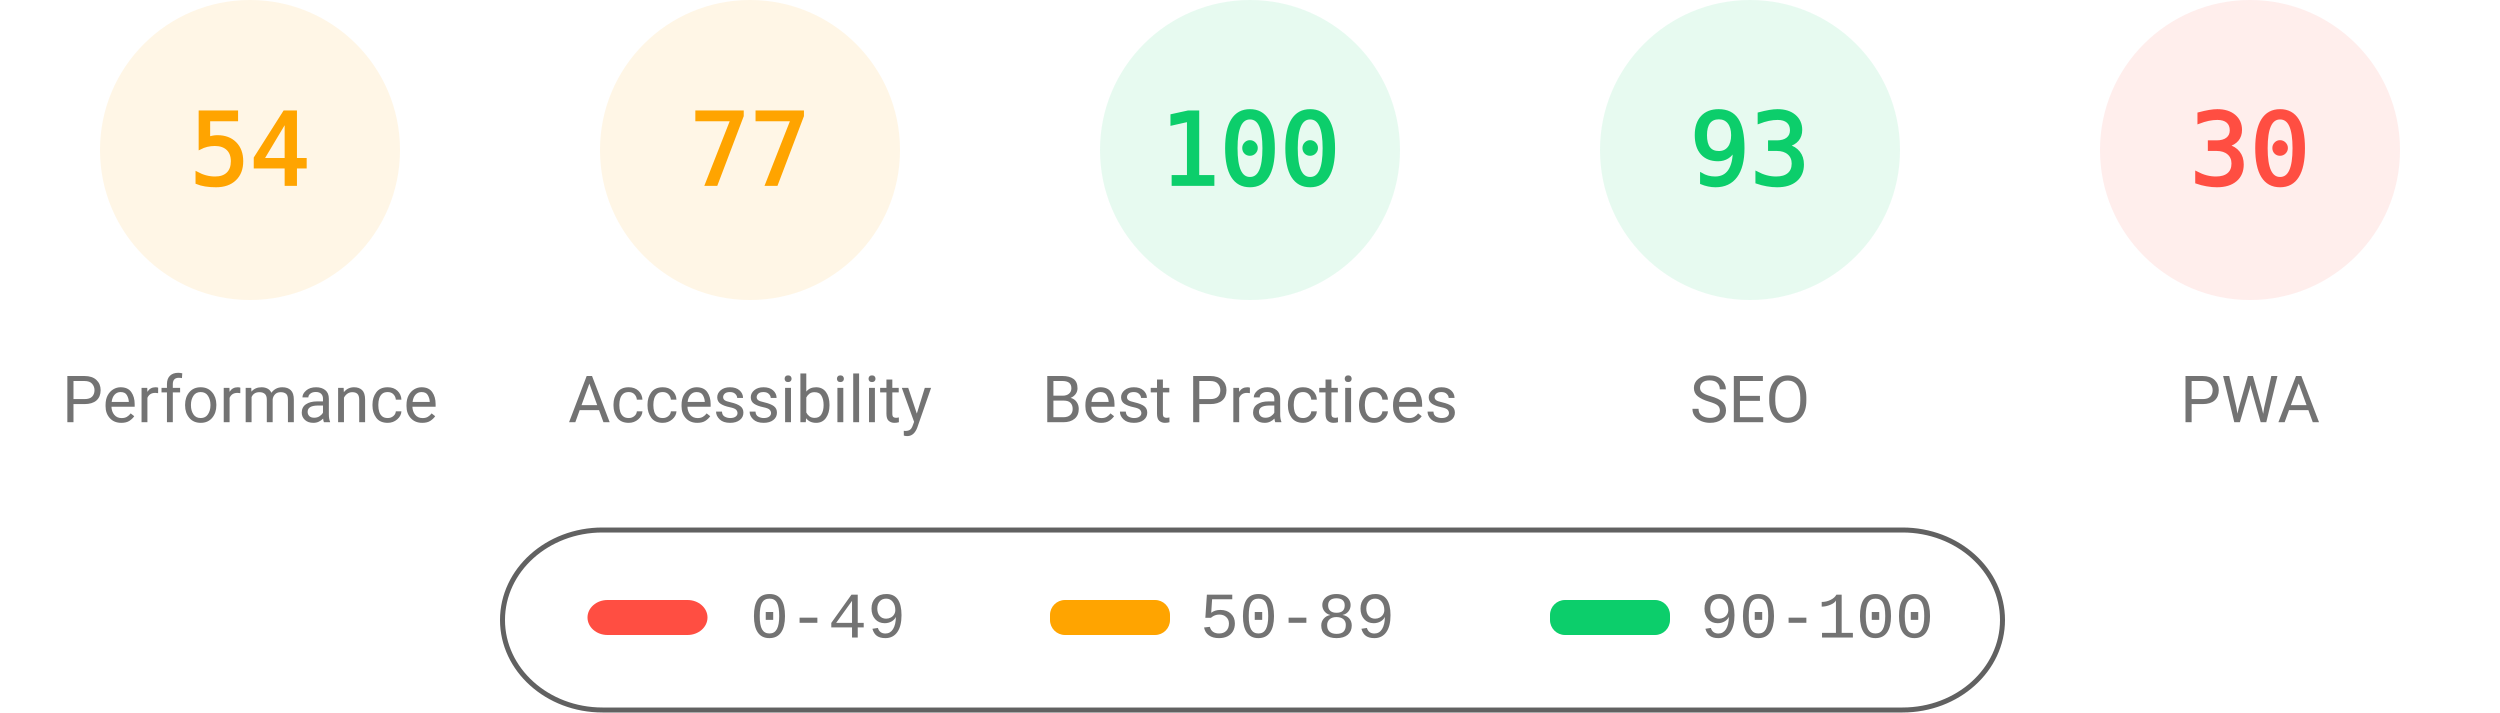
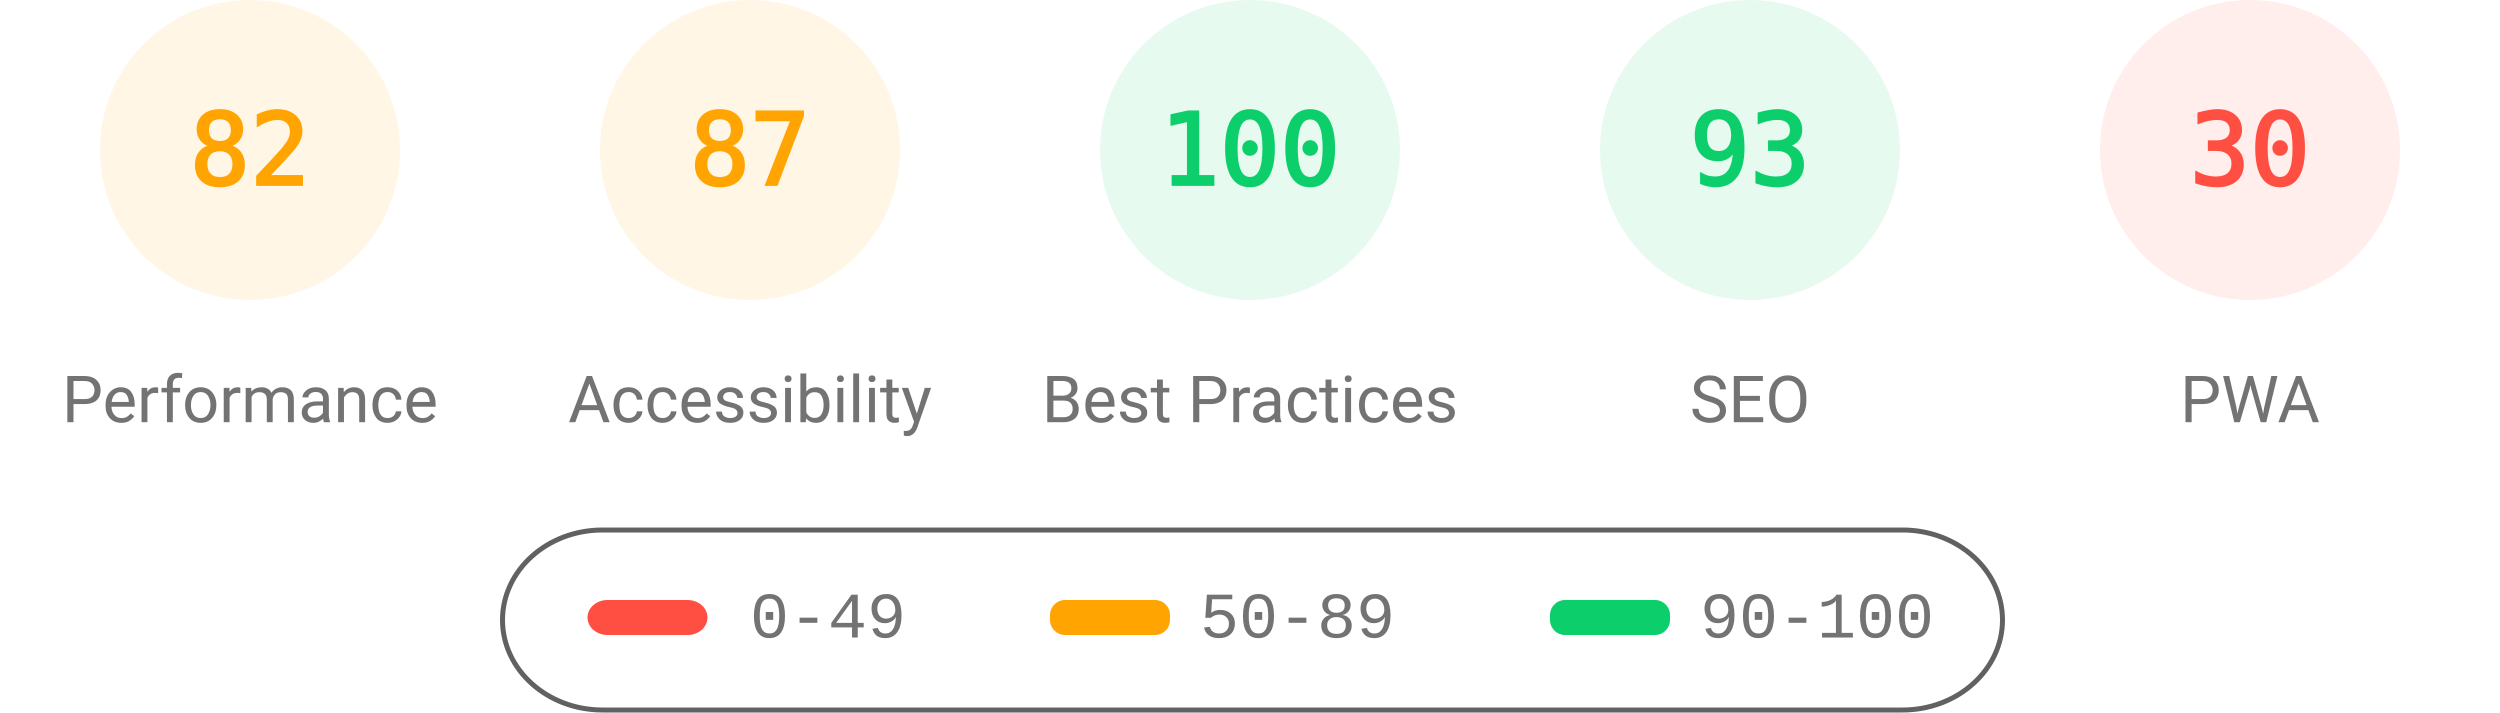
<svg xmlns="http://www.w3.org/2000/svg" class="theme" fill="none" width="1000" height="285">
  <style>
			.gauge-base {
				opacity: 0.1
			}
			.gauge-arc {
				fill: none;
				animation-delay: 250ms;
				stroke-linecap: round;
				transform: rotate(-90deg);
				transform-origin: 100px 60px;
				animation: load-gauge 1s ease forwards
			}
			.guage-text {
				font-size: 40px;
				font-family: monospace;
				text-align: center
			}
			.guage-red {
				color: #ff4e42;
				fill: #ff4e42;
				stroke: #ff4e42
			}
			.guage-orange {
				color: #ffa400;
				fill: #ffa400;
				stroke: #ffa400
			}
			.guage-green {
				color: #0cce6b;
				fill: #0cce6b;
				stroke: #0cce6b
			}
			.theme .guage-undefined {
				color: #5c5c5c;
				fill: #5c5c5c;
				stroke: #5c5c5c
			}
			.guage-title {
				stroke: none;
				font-size: 26px;
				line-height: 26px;
				font-family: Roboto, Halvetica, Arial, sans-serif
			}
			.metric.guage-title {
				font-family: 'Courier New', Courier, monospace
			}
			.theme .guage-title {
				color: #737373;
				fill: #737373
			}
			@keyframes load-gauge {
				from {
					stroke-dasharray: 0 352.858
				}
			}
			.theme
				stroke: #616161
			}
		</style>
  <svg class="guage-div guage-perf guage-orange" viewBox="0 0 200 200" width="200" height="200" x="0" y="0">
    <circle class="gauge-base" r="56" cx="100" cy="60" stroke-width="8" />
-     <circle class="gauge-arc guage-arc-1" r="56" cx="100" cy="60" stroke-width="8" style="stroke-dasharray: 190.003, 351.858;" />
-     <text class="guage-text" x="100px" y="60px" alignment-baseline="central" dominant-baseline="central" text-anchor="middle">54</text>
+     <circle class="gauge-arc guage-arc-1" r="56" cx="100" cy="60" stroke-width="8" style="stroke-dasharray: 288.524, 351.858;" />
+     <text class="guage-text" x="100px" y="60px" alignment-baseline="central" dominant-baseline="central" text-anchor="middle">82</text>
    <text class="guage-title" x="100px" y="160px" alignment-baseline="central" dominant-baseline="central" text-anchor="middle">Performance</text>
  </svg>
  <svg class="guage-div guage-acc guage-orange" viewBox="0 0 200 200" width="200" height="200" x="200" y="0">
    <circle class="gauge-base" r="56" cx="100" cy="60" stroke-width="8" />
-     <circle class="gauge-arc guage-arc-2" r="56" cx="100" cy="60" stroke-width="8" style="stroke-dasharray: 270.931, 351.858;" />
-     <text class="guage-text" x="100px" y="60px" alignment-baseline="central" dominant-baseline="central" text-anchor="middle">77</text>
+     <circle class="gauge-arc guage-arc-2" r="56" cx="100" cy="60" stroke-width="8" style="stroke-dasharray: 306.116, 351.858;" />
+     <text class="guage-text" x="100px" y="60px" alignment-baseline="central" dominant-baseline="central" text-anchor="middle">87</text>
    <text class="guage-title" x="100px" y="160px" alignment-baseline="central" dominant-baseline="central" text-anchor="middle">Accessibility</text>
  </svg>
  <svg class="guage-div guage-best guage-green" viewBox="0 0 200 200" width="200" height="200" x="400" y="0">
    <circle class="gauge-base" r="56" cx="100" cy="60" stroke-width="8" />
    <circle class="gauge-arc guage-arc-3" r="56" cx="100" cy="60" stroke-width="8" style="stroke-dasharray: 351.858, 351.858;" />
    <text class="guage-text" x="100px" y="60px" alignment-baseline="central" dominant-baseline="central" text-anchor="middle">100</text>
    <text class="guage-title" x="100px" y="160px" alignment-baseline="central" dominant-baseline="central" text-anchor="middle">Best Practices</text>
  </svg>
  <svg class="guage-div guage-seo guage-green" viewBox="0 0 200 200" width="200" height="200" x="600" y="0">
    <circle class="gauge-base" r="56" cx="100" cy="60" stroke-width="8" />
    <circle class="gauge-arc guage-arc-4" r="56" cx="100" cy="60" stroke-width="8" style="stroke-dasharray: 327.228, 351.858;" />
    <text class="guage-text" x="100px" y="60px" alignment-baseline="central" dominant-baseline="central" text-anchor="middle">93</text>
    <text class="guage-title" x="100px" y="160px" alignment-baseline="central" dominant-baseline="central" text-anchor="middle">SEO</text>
  </svg>
  <svg class="guage-div guage-pwa guage-red" viewBox="0 0 200 200" width="200" height="200" x="800" y="0">
    <circle class="gauge-base" r="56" cx="100" cy="60" stroke-width="8" />
    <circle class="gauge-arc guage-arc-4" r="56" cx="100" cy="60" stroke-width="8" style="stroke-dasharray: 105.557, 351.858;" />
    <text class="guage-text" x="100px" y="60px" alignment-baseline="central" dominant-baseline="central" text-anchor="middle">30</text>
    <text class="guage-title" x="100px" y="160px" alignment-baseline="central" dominant-baseline="central" text-anchor="middle">PWA</text>
  </svg>
  <svg width="604" height="76" x="200" y="210">
    <g>
      <rect fill="none" id="canvas_background" height="80" width="604" y="-1" x="-1" />
      <g display="none" overflow="visible" y="0" x="0" height="100%" width="100%" id="canvasGrid">
        <rect fill="url(#gridpattern)" stroke-width="0" y="0" x="0" height="100%" width="100%" />
      </g>
    </g>
    <g>
      <rect fill-opacity="0" stroke="#616161" stroke-width="2" rx="40" id="svg_2" height="72" width="600" y="2" x="1" fill="#000000" />
      <rect stroke="#000" rx="8" id="svg_3" height="14" width="48" y="30" x="35" stroke-opacity="null" stroke-width="0" fill="#ff4e42" />
      <rect stroke="#000" rx="6" id="svg_4" height="14" width="48" y="30" x="220" stroke-opacity="null" stroke-width="0" fill="#ffa400" />
      <rect stroke="#000" rx="6" id="svg_5" height="14" width="48" y="30" x="420" stroke-opacity="null" stroke-width="0" fill="#0cce6b" />
      <text xml:space="preserve" text-anchor="start" font-family="'Courier New', Courier, monospace" font-size="26" id="svg_6" y="45" x="100" stroke-opacity="null" stroke-width="0" stroke="#000" fill="#737373">0-49</text>
      <text xml:space="preserve" text-anchor="start" font-family="'Courier New', Courier, monospace" font-size="26" id="svg_7" y="45" x="280" stroke-opacity="null" stroke-width="0" stroke="#000" fill="#737373">50-89</text>
      <text xml:space="preserve" text-anchor="start" font-family="'Courier New', Courier, monospace" font-size="26" id="svg_8" y="45" x="480" stroke-opacity="null" stroke-width="0" stroke="#000" fill="#737373">90-100</text>
    </g>
  </svg>
</svg>
